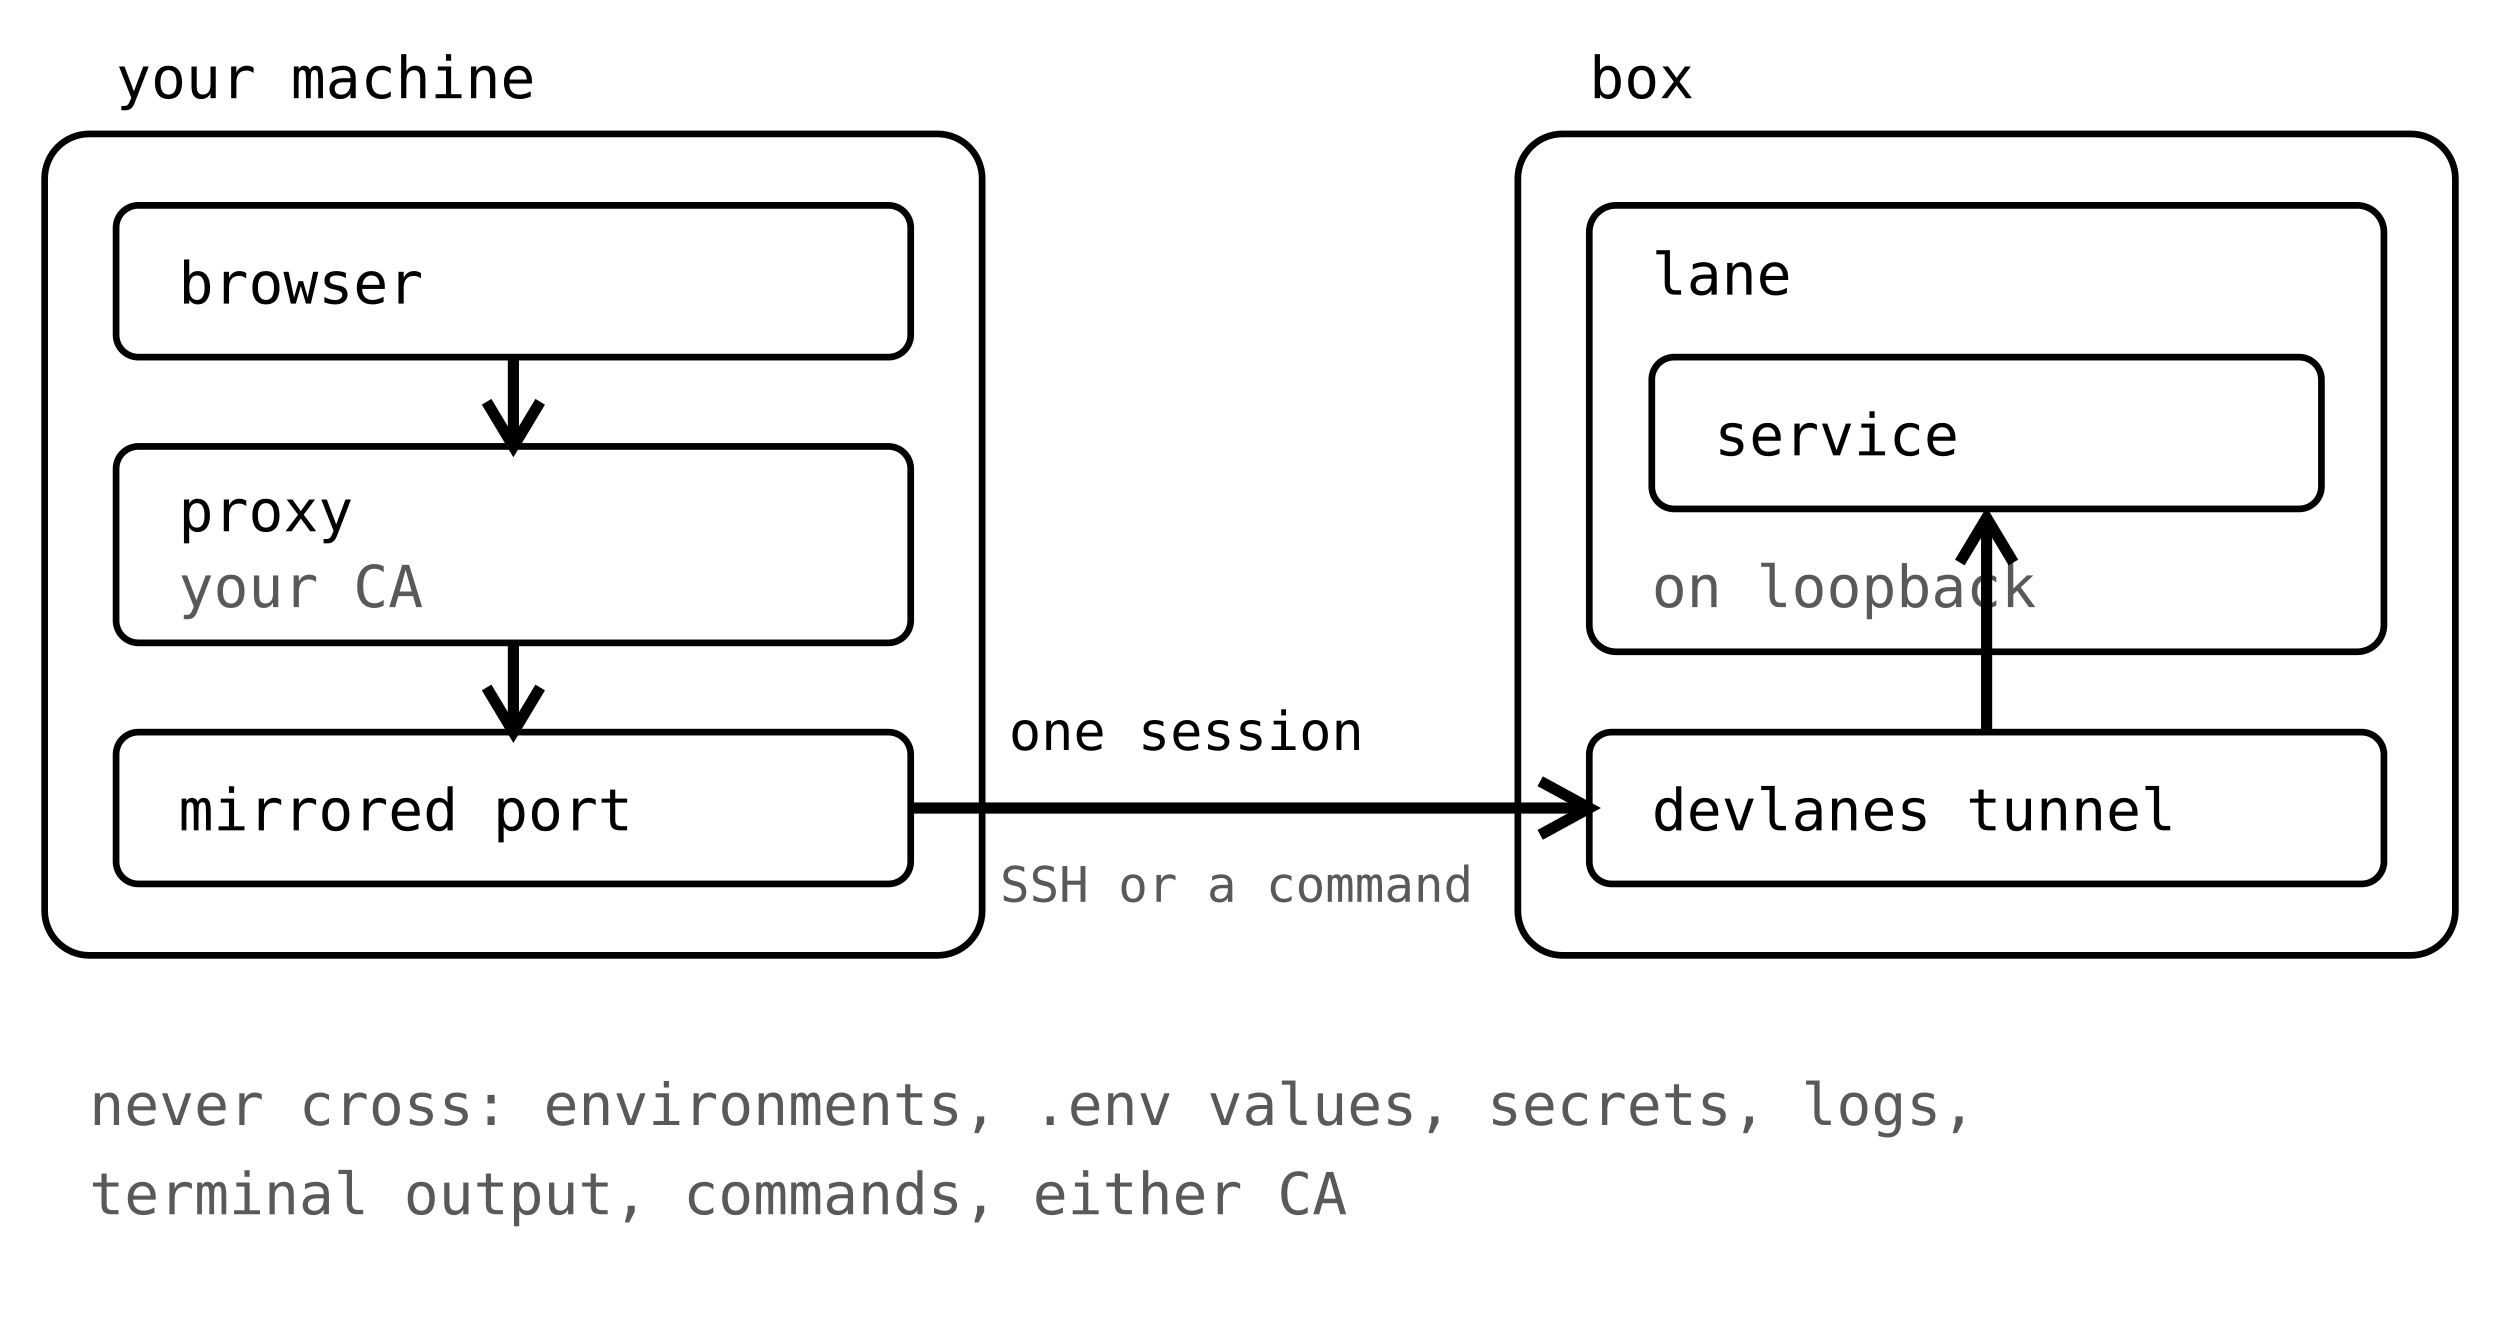
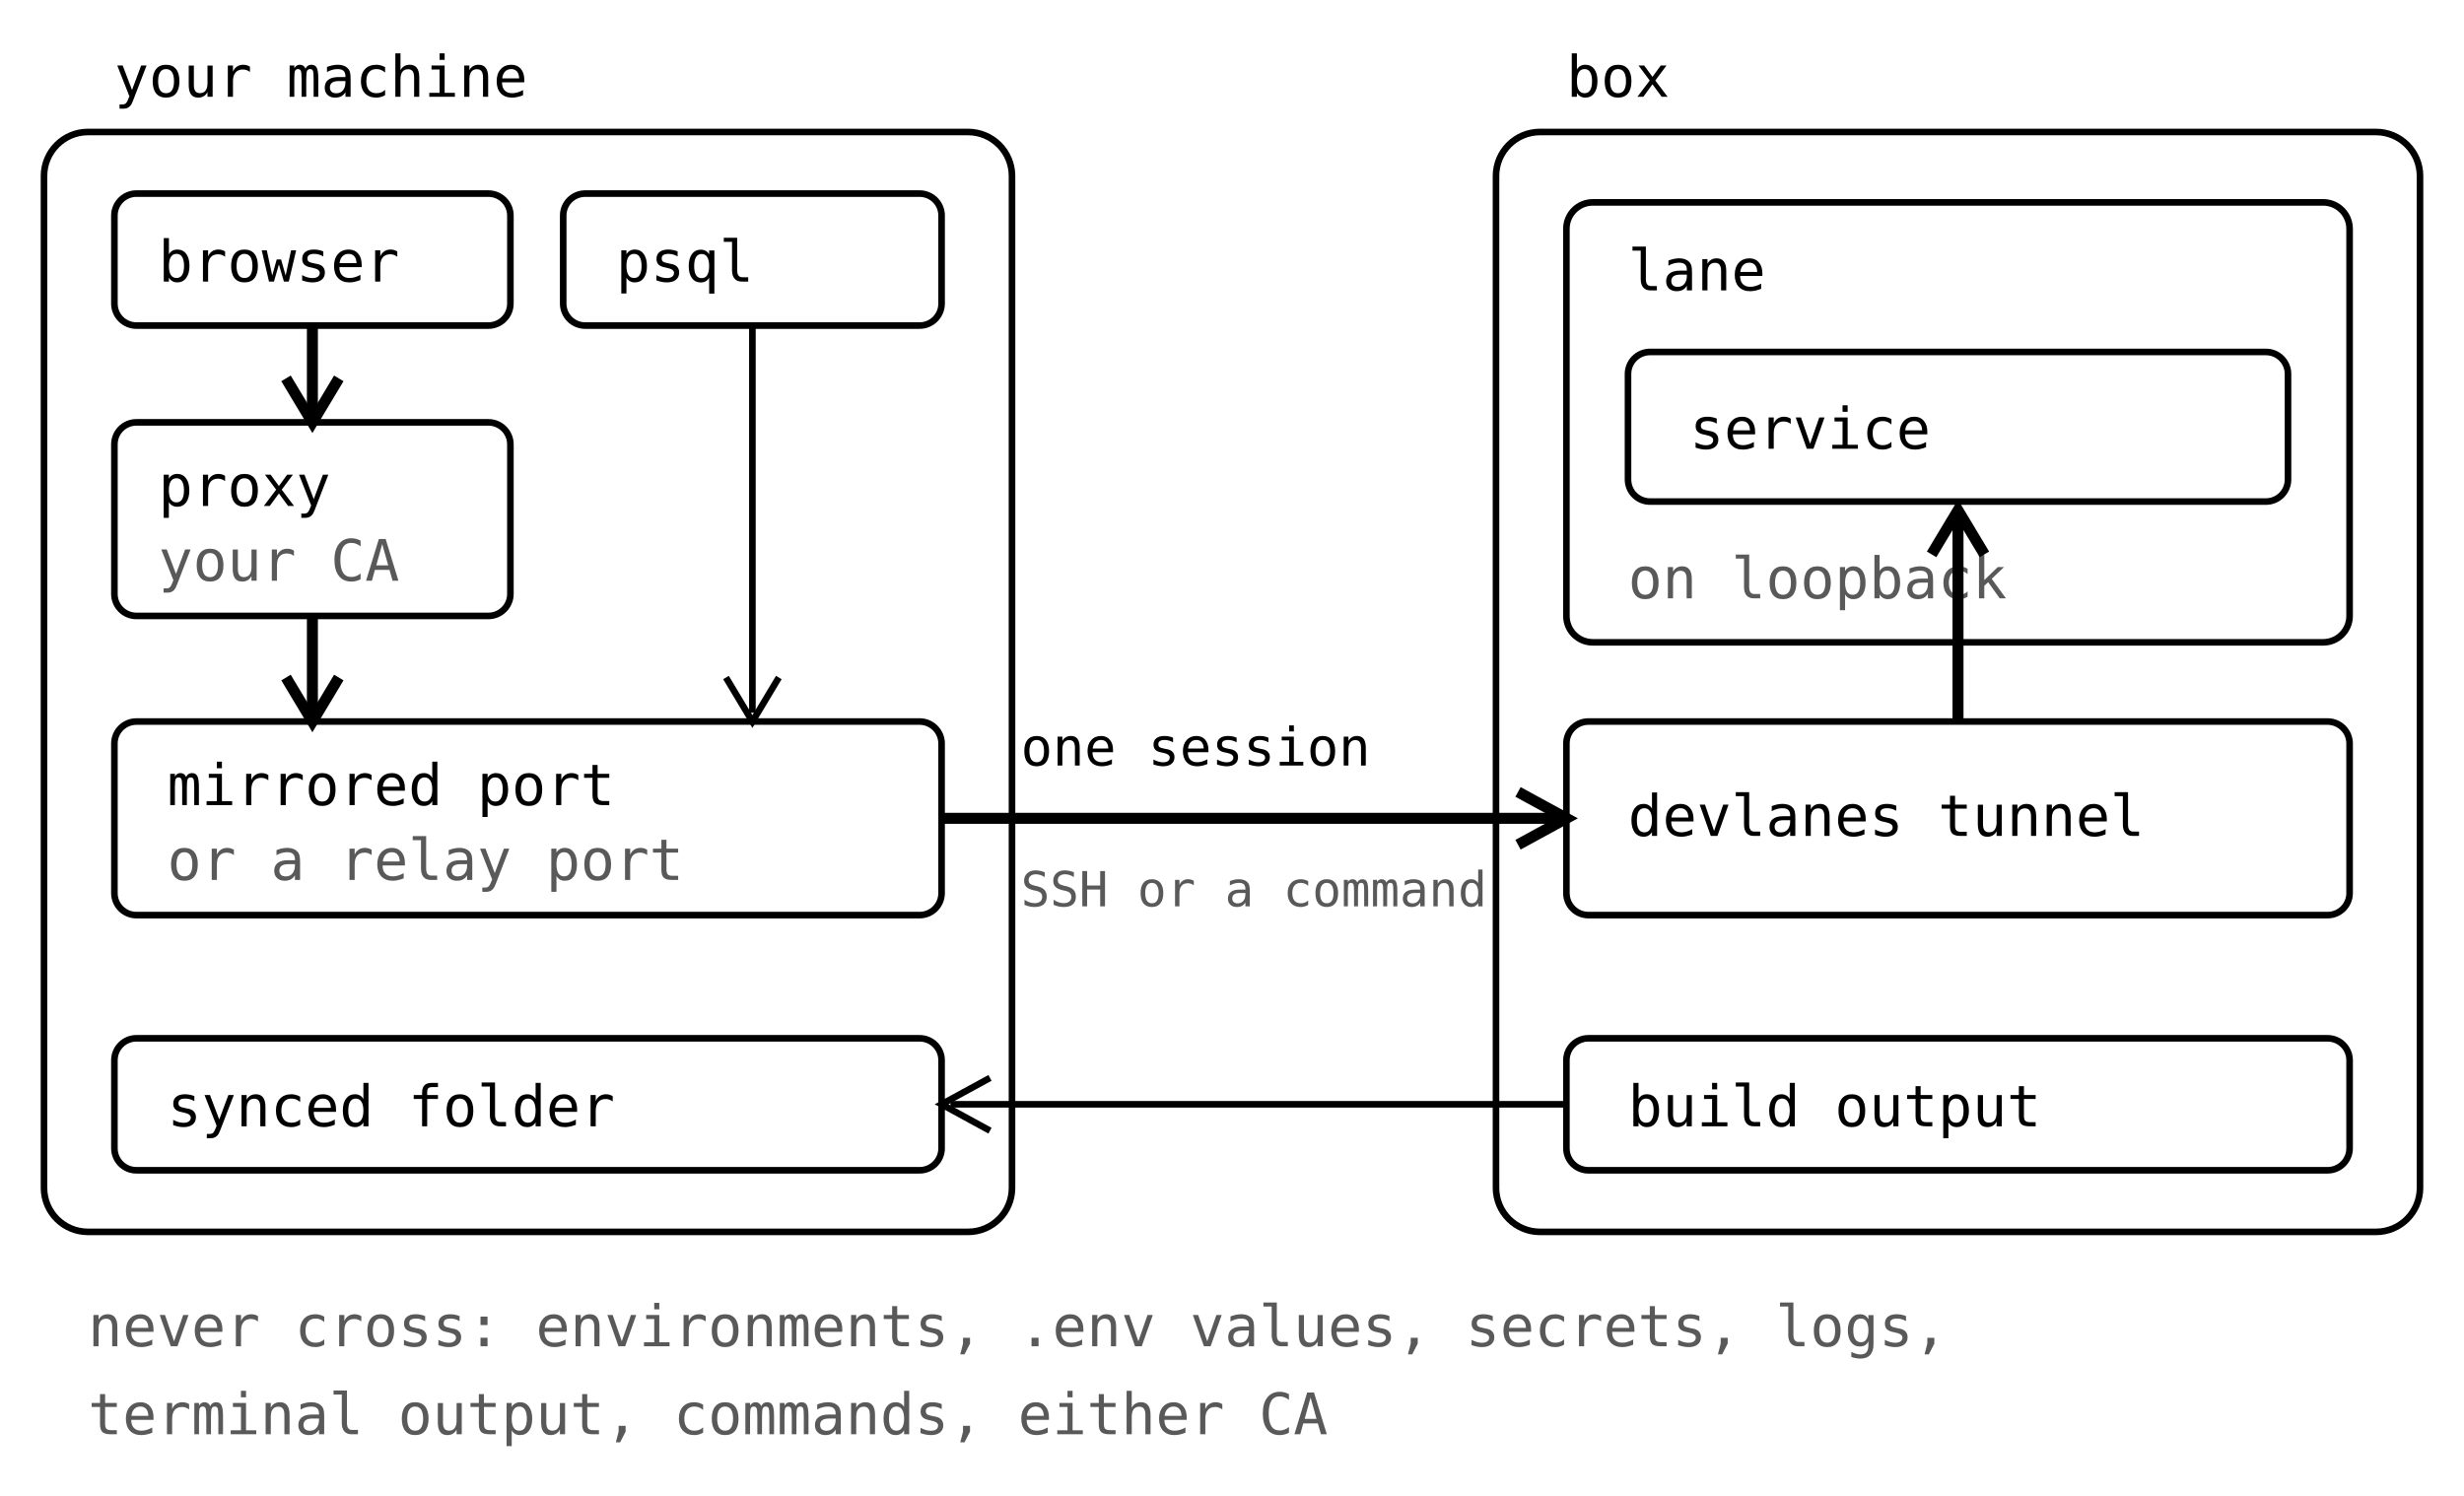
- <svg xmlns="http://www.w3.org/2000/svg" viewBox="0 0 560 300" role="img" font-family="'JetBrains Mono', ui-monospace, monospace" font-size="13">
+ <svg xmlns="http://www.w3.org/2000/svg" viewBox="0 0 560 340" role="img" font-family="'JetBrains Mono', ui-monospace, monospace" font-size="13">
  <style>
    .line { stroke: var(--dl-diagram-line, currentColor); fill: none; stroke-width: 1.5; }
    .fill { fill: var(--dl-diagram-fill, transparent); stroke: var(--dl-diagram-line, currentColor); stroke-width: 1.5; }
    .path { stroke: var(--dl-diagram-accent, currentColor); fill: none; stroke-width: 2.5; }
    .label { fill: currentColor; }
    .dim { fill: currentColor; opacity: 0.65; }
  </style>
-   <rect class="line" x="10" y="30" width="210" height="184" rx="10" />
+   <rect class="line" x="10" y="30" width="220" height="250" rx="10" />
  <text class="label" x="26" y="22">your machine</text>
-   <rect class="line" x="26" y="46" width="178" height="34" rx="5" />
-   <text class="label" x="40" y="68">browser</text>
-   <rect class="fill" x="26" y="100" width="178" height="44" rx="5" />
-   <text class="label" x="40" y="119">proxy</text>
-   <text class="dim" x="40" y="136">your CA</text>
-   <rect class="line" x="26" y="164" width="178" height="34" rx="5" />
-   <text class="label" x="40" y="186">mirrored port</text>
-   <path class="path" d="M 115 80 L 115 98" />
-   <path class="path" d="M 109 90 L 115 100 L 121 90" />
-   <path class="path" d="M 115 144 L 115 162" />
-   <path class="path" d="M 109 154 L 115 164 L 121 154" />
-   <path class="path" d="M 204 181 L 354 181" />
-   <path class="path" d="M 345 175 L 356 181 L 345 187" />
+   <rect class="line" x="26" y="44" width="90" height="30" rx="5" />
+   <text class="label" x="36" y="64">browser</text>
+   <rect class="line" x="128" y="44" width="86" height="30" rx="5" />
+   <text class="label" x="140" y="64">psql</text>
+   <rect class="fill" x="26" y="96" width="90" height="44" rx="5" />
+   <text class="label" x="36" y="115">proxy</text>
+   <text class="dim" x="36" y="132">your CA</text>
+   <rect class="line" x="26" y="164" width="188" height="44" rx="5" />
+   <text class="label" x="38" y="183">mirrored port</text>
+   <text class="dim" x="38" y="200">or a relay port</text>
+   <rect class="line" x="26" y="236" width="188" height="30" rx="5" />
+   <text class="label" x="38" y="256">synced folder</text>
+   <path class="path" d="M 71 74 L 71 94" />
+   <path class="path" d="M 65 86 L 71 96 L 77 86" />
+   <path class="path" d="M 71 140 L 71 162" />
+   <path class="path" d="M 65 154 L 71 164 L 77 154" />
+   <path class="path" d="M 214 186 L 354 186" />
+   <path class="path" d="M 345 180 L 356 186 L 345 192" />
  <path class="path" d="M 445 164 L 445 118" />
  <path class="path" d="M 439 126 L 445 116 L 451 126" />
-   <text class="label" x="226" y="168" font-size="12">one session</text>
-   <text class="dim" x="224" y="202" font-size="11">SSH or a command</text>
-   <rect class="line" x="340" y="30" width="210" height="184" rx="10" />
+   <path class="line" d="M 171 74 L 171 162" />
+   <path class="line" d="M 165 154 L 171 164 L 177 154" />
+   <text class="label" x="232" y="174" font-size="12">one session</text>
+   <text class="dim" x="232" y="206" font-size="11">SSH or a command</text>
+   <rect class="line" x="340" y="30" width="210" height="250" rx="10" />
  <text class="label" x="356" y="22">box</text>
  <rect class="fill" x="356" y="46" width="178" height="100" rx="6" />
  <text class="label" x="370" y="66">lane</text>
  <rect class="line" x="370" y="80" width="150" height="34" rx="5" />
  <text class="label" x="384" y="102">service</text>
  <text class="dim" x="370" y="136">on loopback</text>
-   <rect class="line" x="356" y="164" width="178" height="34" rx="5" />
-   <text class="label" x="370" y="186">devlanes tunnel</text>
-   <text class="dim" x="20" y="252">never cross: environments, .env values, secrets, logs,</text>
-   <text class="dim" x="20" y="272">terminal output, commands, either CA</text>
+   <rect class="line" x="356" y="164" width="178" height="44" rx="5" />
+   <text class="label" x="370" y="190">devlanes tunnel</text>
+   <rect class="line" x="356" y="236" width="178" height="30" rx="5" />
+   <text class="label" x="370" y="256">build output</text>
+   <path class="line" d="M 356 251 L 216 251" />
+   <path class="line" d="M 225 245 L 214 251 L 225 257" />
+   <text class="dim" x="20" y="306">never cross: environments, .env values, secrets, logs,</text>
+   <text class="dim" x="20" y="326">terminal output, commands, either CA</text>
</svg>
